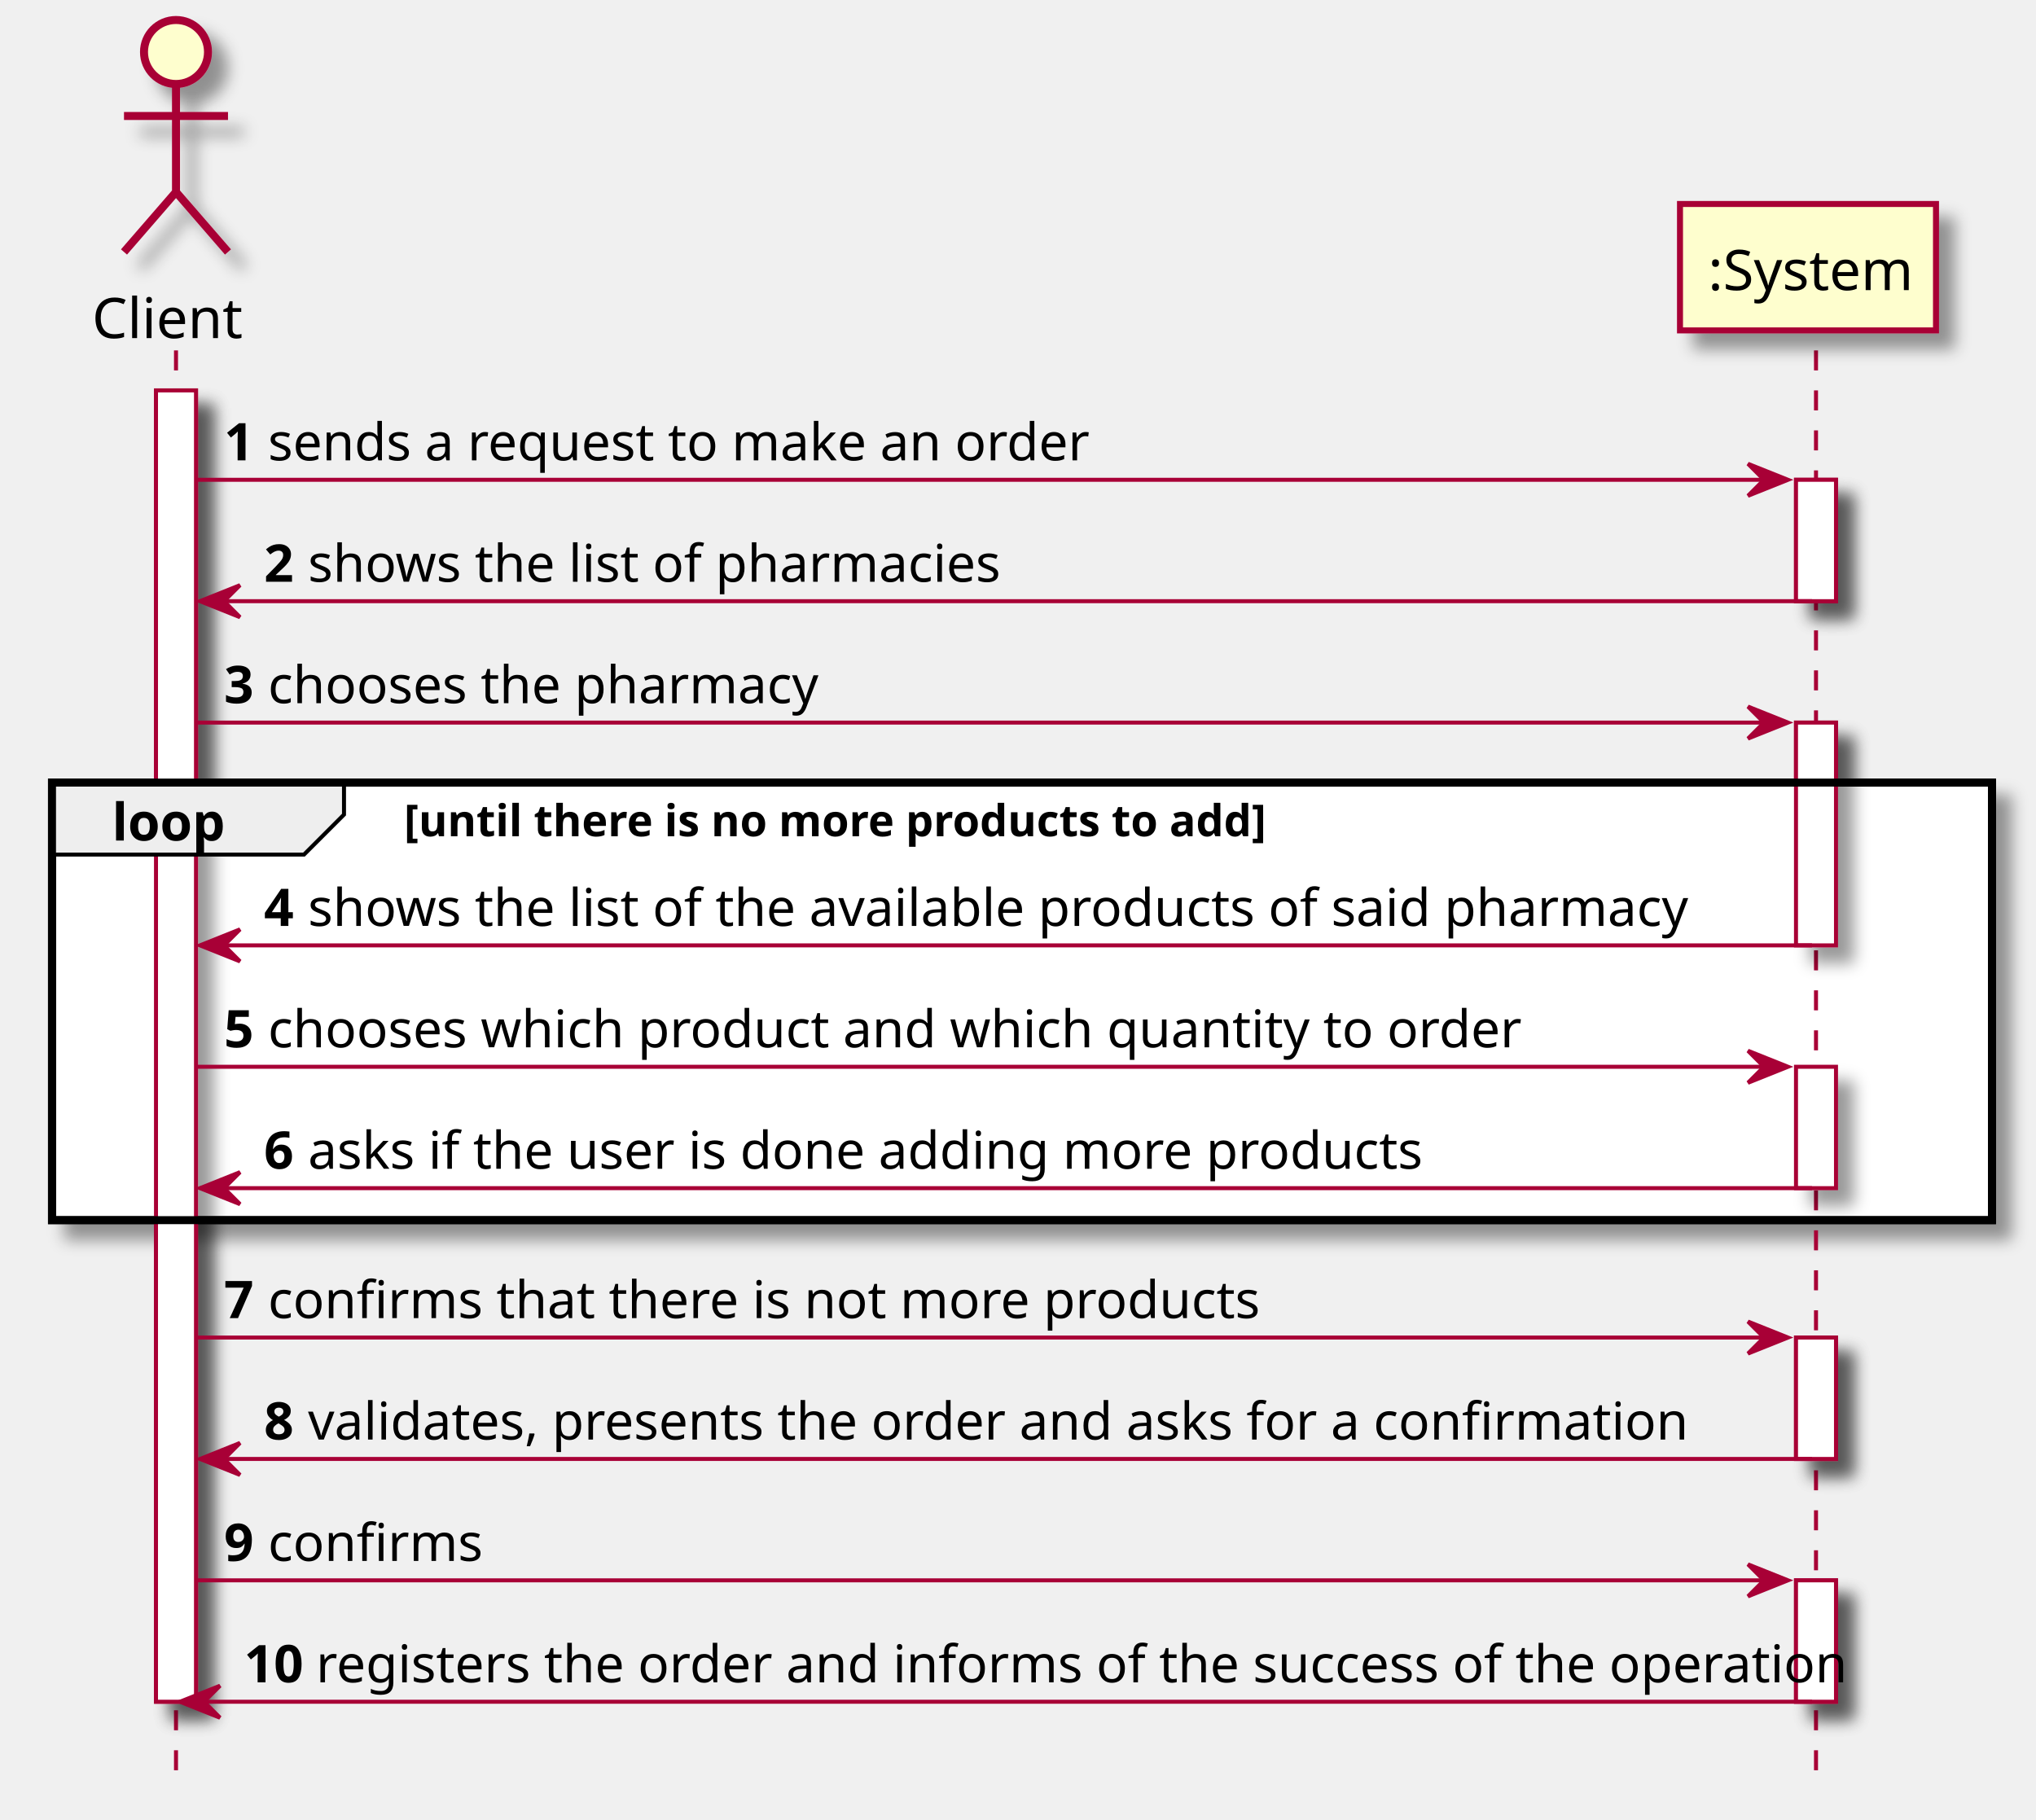
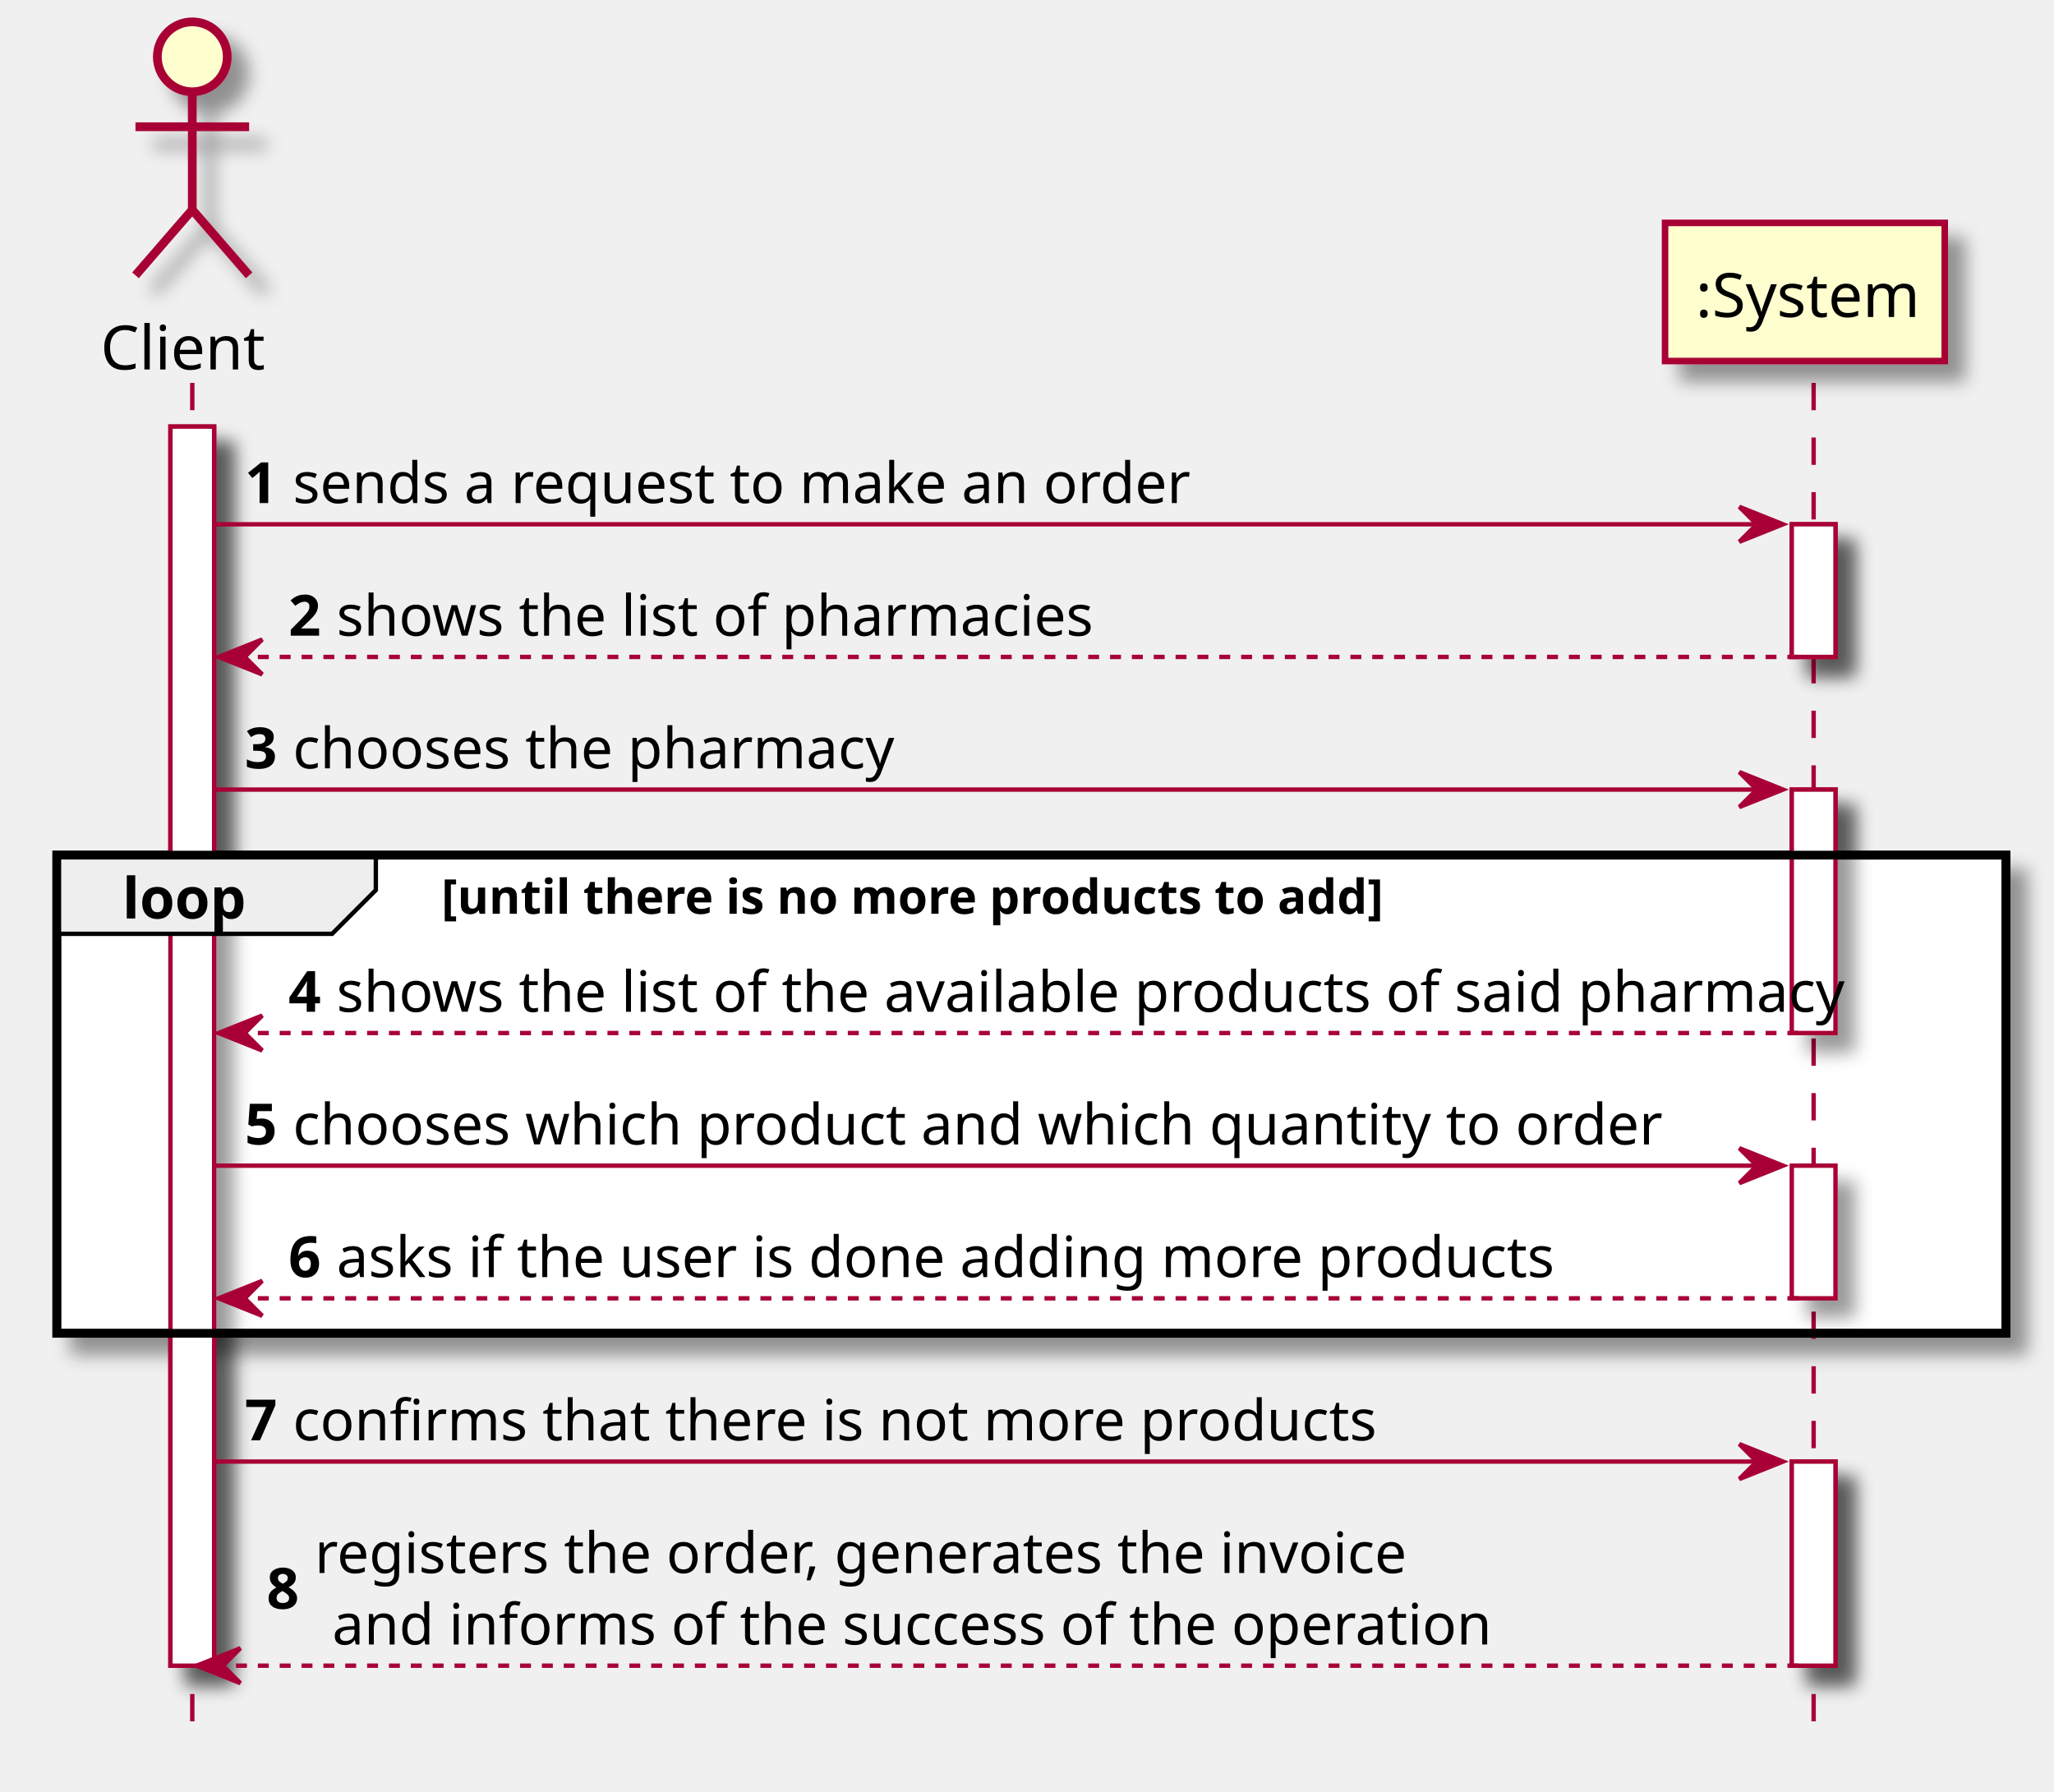
- <svg xmlns="http://www.w3.org/2000/svg" contentScriptType="application/ecmascript" contentStyleType="text/css" height="455px" preserveAspectRatio="none" style="width:509px;height:455px;" version="1.1" viewBox="0 0 509 455" width="509px" zoomAndPan="magnify">
+ <svg xmlns="http://www.w3.org/2000/svg" contentScriptType="application/ecmascript" contentStyleType="text/css" height="328.8px" preserveAspectRatio="none" style="width:376px;height:328px;" version="1.1" viewBox="0 0 376 328" width="376px" zoomAndPan="magnify">
  <defs>
-     <filter height="300%" id="fmciu29553biq" width="300%" x="-1" y="-1">
-       <feGaussianBlur result="blurOut" stdDeviation="2.0" />
+     <filter height="300%" id="ffxn4t6ku9wcx" width="300%" x="-1" y="-1">
+       <feGaussianBlur result="blurOut" stdDeviation="1.6" />
      <feColorMatrix in="blurOut" result="blurOut2" type="matrix" values="0 0 0 0 0 0 0 0 0 0 0 0 0 0 0 0 0 0 .4 0" />
-       <feOffset dx="4.0" dy="4.0" in="blurOut2" result="blurOut3" />
+       <feOffset dx="3.2" dy="3.2" in="blurOut2" result="blurOut3" />
      <feBlend in="SourceGraphic" in2="blurOut3" mode="normal" />
    </filter>
  </defs>
  <g>
-     <rect fill="#FFFFFF" filter="url(#fmciu29553biq)" height="327.867" style="stroke: #A80036; stroke-width: 1.0;" width="10" x="39" y="97.609" />
-     <rect fill="#FFFFFF" filter="url(#fmciu29553biq)" height="30.352" style="stroke: #A80036; stroke-width: 1.0;" width="10" x="449" y="119.961" />
-     <rect fill="#FFFFFF" filter="url(#fmciu29553biq)" height="55.703" style="stroke: #A80036; stroke-width: 1.0;" width="10" x="449" y="180.664" />
-     <rect fill="#FFFFFF" filter="url(#fmciu29553biq)" height="30.352" style="stroke: #A80036; stroke-width: 1.0;" width="10" x="449" y="266.719" />
-     <rect fill="#FFFFFF" filter="url(#fmciu29553biq)" height="30.352" style="stroke: #A80036; stroke-width: 1.0;" width="10" x="449" y="334.422" />
-     <rect fill="#FFFFFF" filter="url(#fmciu29553biq)" height="30.352" style="stroke: #A80036; stroke-width: 1.0;" width="10" x="449" y="395.125" />
-     <rect fill="#FFFFFF" filter="url(#fmciu29553biq)" height="109.406" style="stroke: #000000; stroke-width: 2.0;" width="485" x="13" y="195.664" />
-     <line style="stroke: #A80036; stroke-width: 1.0; stroke-dasharray: 5.0,5.0;" x1="44" x2="44" y1="87.609" y2="443.477" />
-     <line style="stroke: #A80036; stroke-width: 1.0; stroke-dasharray: 5.0,5.0;" x1="454" x2="454" y1="87.609" y2="443.477" />
-     <text fill="#000000" font-family="sans-serif" font-size="14" lengthAdjust="spacingAndGlyphs" textLength="36" x="23" y="84.533">Client</text>
-     <ellipse cx="44" cy="13" fill="#FEFECE" filter="url(#fmciu29553biq)" rx="8" ry="8" style="stroke: #A80036; stroke-width: 2.0;" />
-     <path d="M44,21 L44,48 M31,29 L57,29 M44,48 L31,63 M44,48 L57,63 " fill="none" filter="url(#fmciu29553biq)" style="stroke: #A80036; stroke-width: 2.0;" />
-     <rect fill="#FEFECE" filter="url(#fmciu29553biq)" height="31.609" style="stroke: #A80036; stroke-width: 1.5;" width="64" x="420" y="51" />
-     <text fill="#000000" font-family="sans-serif" font-size="14" lengthAdjust="spacingAndGlyphs" textLength="50" x="427" y="72.533">:System</text>
-     <rect fill="#FFFFFF" filter="url(#fmciu29553biq)" height="327.867" style="stroke: #A80036; stroke-width: 1.0;" width="10" x="39" y="97.609" />
-     <rect fill="#FFFFFF" filter="url(#fmciu29553biq)" height="30.352" style="stroke: #A80036; stroke-width: 1.0;" width="10" x="449" y="119.961" />
-     <rect fill="#FFFFFF" filter="url(#fmciu29553biq)" height="55.703" style="stroke: #A80036; stroke-width: 1.0;" width="10" x="449" y="180.664" />
-     <rect fill="#FFFFFF" filter="url(#fmciu29553biq)" height="30.352" style="stroke: #A80036; stroke-width: 1.0;" width="10" x="449" y="266.719" />
-     <rect fill="#FFFFFF" filter="url(#fmciu29553biq)" height="30.352" style="stroke: #A80036; stroke-width: 1.0;" width="10" x="449" y="334.422" />
-     <rect fill="#FFFFFF" filter="url(#fmciu29553biq)" height="30.352" style="stroke: #A80036; stroke-width: 1.0;" width="10" x="449" y="395.125" />
-     <polygon fill="#A80036" points="437,115.961,447,119.961,437,123.961,441,119.961" style="stroke: #A80036; stroke-width: 1.0;" />
-     <line style="stroke: #A80036; stroke-width: 1.0;" x1="49" x2="443" y1="119.961" y2="119.961" />
-     <text fill="#000000" font-family="sans-serif" font-size="13" font-weight="bold" lengthAdjust="spacingAndGlyphs" textLength="7" x="56" y="115.105">1</text>
-     <text fill="#000000" font-family="sans-serif" font-size="13" lengthAdjust="spacingAndGlyphs" textLength="195" x="67" y="115.105">sends a request to make an order</text>
-     <polygon fill="#A80036" points="60,146.312,50,150.312,60,154.312,56,150.312" style="stroke: #A80036; stroke-width: 1.0;" />
-     <line style="stroke: #A80036; stroke-width: 1.0;" x1="54" x2="453" y1="150.312" y2="150.312" />
-     <text fill="#000000" font-family="sans-serif" font-size="13" font-weight="bold" lengthAdjust="spacingAndGlyphs" textLength="7" x="66" y="145.456">2</text>
-     <text fill="#000000" font-family="sans-serif" font-size="13" lengthAdjust="spacingAndGlyphs" textLength="165" x="77" y="145.456">shows the list of pharmacies</text>
-     <polygon fill="#A80036" points="437,176.664,447,180.664,437,184.664,441,180.664" style="stroke: #A80036; stroke-width: 1.0;" />
-     <line style="stroke: #A80036; stroke-width: 1.0;" x1="49" x2="443" y1="180.664" y2="180.664" />
-     <text fill="#000000" font-family="sans-serif" font-size="13" font-weight="bold" lengthAdjust="spacingAndGlyphs" textLength="7" x="56" y="175.808">3</text>
-     <text fill="#000000" font-family="sans-serif" font-size="13" lengthAdjust="spacingAndGlyphs" textLength="132" x="67" y="175.808">chooses the pharmacy</text>
-     <path d="M13,195.664 L86,195.664 L86,203.664 L76,213.664 L13,213.664 L13,195.664 " fill="#EEEEEE" style="stroke: #000000; stroke-width: 1.0;" />
-     <rect fill="none" height="109.406" style="stroke: #000000; stroke-width: 2.0;" width="485" x="13" y="195.664" />
-     <text fill="#000000" font-family="sans-serif" font-size="13" font-weight="bold" lengthAdjust="spacingAndGlyphs" textLength="28" x="28" y="210.159">loop</text>
-     <text fill="#000000" font-family="sans-serif" font-size="11" font-weight="bold" lengthAdjust="spacingAndGlyphs" textLength="218" x="101" y="209.083">[until there is no more products to add]</text>
-     <polygon fill="#A80036" points="60,232.367,50,236.367,60,240.367,56,236.367" style="stroke: #A80036; stroke-width: 1.0;" />
-     <line style="stroke: #A80036; stroke-width: 1.0;" x1="54" x2="453" y1="236.367" y2="236.367" />
-     <text fill="#000000" font-family="sans-serif" font-size="13" font-weight="bold" lengthAdjust="spacingAndGlyphs" textLength="7" x="66" y="231.511">4</text>
-     <text fill="#000000" font-family="sans-serif" font-size="13" lengthAdjust="spacingAndGlyphs" textLength="326" x="77" y="231.511">shows the list of the available products of said pharmacy</text>
-     <polygon fill="#A80036" points="437,262.719,447,266.719,437,270.719,441,266.719" style="stroke: #A80036; stroke-width: 1.0;" />
-     <line style="stroke: #A80036; stroke-width: 1.0;" x1="49" x2="443" y1="266.719" y2="266.719" />
-     <text fill="#000000" font-family="sans-serif" font-size="13" font-weight="bold" lengthAdjust="spacingAndGlyphs" textLength="7" x="56" y="261.862">5</text>
-     <text fill="#000000" font-family="sans-serif" font-size="13" lengthAdjust="spacingAndGlyphs" textLength="293" x="67" y="261.862">chooses which product and which quantity to order</text>
-     <polygon fill="#A80036" points="60,293.07,50,297.07,60,301.07,56,297.07" style="stroke: #A80036; stroke-width: 1.0;" />
-     <line style="stroke: #A80036; stroke-width: 1.0;" x1="54" x2="453" y1="297.07" y2="297.07" />
-     <text fill="#000000" font-family="sans-serif" font-size="13" font-weight="bold" lengthAdjust="spacingAndGlyphs" textLength="7" x="66" y="292.214">6</text>
-     <text fill="#000000" font-family="sans-serif" font-size="13" lengthAdjust="spacingAndGlyphs" textLength="264" x="77" y="292.214">asks if the user is done adding more products</text>
-     <polygon fill="#A80036" points="437,330.422,447,334.422,437,338.422,441,334.422" style="stroke: #A80036; stroke-width: 1.0;" />
-     <line style="stroke: #A80036; stroke-width: 1.0;" x1="49" x2="443" y1="334.422" y2="334.422" />
-     <text fill="#000000" font-family="sans-serif" font-size="13" font-weight="bold" lengthAdjust="spacingAndGlyphs" textLength="7" x="56" y="329.565">7</text>
-     <text fill="#000000" font-family="sans-serif" font-size="13" lengthAdjust="spacingAndGlyphs" textLength="231" x="67" y="329.565">confirms that there is not more products</text>
-     <polygon fill="#A80036" points="60,360.773,50,364.773,60,368.773,56,364.773" style="stroke: #A80036; stroke-width: 1.0;" />
-     <line style="stroke: #A80036; stroke-width: 1.0;" x1="54" x2="453" y1="364.773" y2="364.773" />
-     <text fill="#000000" font-family="sans-serif" font-size="13" font-weight="bold" lengthAdjust="spacingAndGlyphs" textLength="7" x="66" y="359.917">8</text>
-     <text fill="#000000" font-family="sans-serif" font-size="13" lengthAdjust="spacingAndGlyphs" textLength="323" x="77" y="359.917">validates, presents the order and asks for a confirmation</text>
-     <polygon fill="#A80036" points="437,391.125,447,395.125,437,399.125,441,395.125" style="stroke: #A80036; stroke-width: 1.0;" />
-     <line style="stroke: #A80036; stroke-width: 1.0;" x1="49" x2="443" y1="395.125" y2="395.125" />
-     <text fill="#000000" font-family="sans-serif" font-size="13" font-weight="bold" lengthAdjust="spacingAndGlyphs" textLength="7" x="56" y="390.269">9</text>
-     <text fill="#000000" font-family="sans-serif" font-size="13" lengthAdjust="spacingAndGlyphs" textLength="49" x="67" y="390.269">confirms</text>
-     <polygon fill="#A80036" points="55,421.477,45,425.477,55,429.477,51,425.477" style="stroke: #A80036; stroke-width: 1.0;" />
-     <line style="stroke: #A80036; stroke-width: 1.0;" x1="49" x2="453" y1="425.477" y2="425.477" />
-     <text fill="#000000" font-family="sans-serif" font-size="13" font-weight="bold" lengthAdjust="spacingAndGlyphs" textLength="14" x="61" y="420.62">10</text>
-     <text fill="#000000" font-family="sans-serif" font-size="13" lengthAdjust="spacingAndGlyphs" textLength="358" x="79" y="420.62">registers the order and informs of the success of the operation</text>
+     <rect fill="#FFFFFF" filter="url(#ffxn4t6ku9wcx)" height="226.812" style="stroke: #A80036; stroke-width: 0.8;" width="8" x="31.2" y="78.088" />
+     <rect fill="#FFFFFF" filter="url(#ffxn4t6ku9wcx)" height="24.281" style="stroke: #A80036; stroke-width: 0.8;" width="8" x="328" y="95.969" />
+     <rect fill="#FFFFFF" filter="url(#ffxn4t6ku9wcx)" height="44.562" style="stroke: #A80036; stroke-width: 0.8;" width="8" x="328" y="144.531" />
+     <rect fill="#FFFFFF" filter="url(#ffxn4t6ku9wcx)" height="24.281" style="stroke: #A80036; stroke-width: 0.8;" width="8" x="328" y="213.375" />
+     <rect fill="#FFFFFF" filter="url(#ffxn4t6ku9wcx)" height="37.362" style="stroke: #A80036; stroke-width: 0.8;" width="8" x="328" y="267.538" />
+     <rect fill="#FFFFFF" filter="url(#ffxn4t6ku9wcx)" height="87.525" style="stroke: #000000; stroke-width: 1.6;" width="356.8" x="10.4" y="156.531" />
+     <line style="stroke: #A80036; stroke-width: 0.8; stroke-dasharray: 5.0,5.0;" x1="35.2" x2="35.2" y1="70.088" y2="319.3" />
+     <line style="stroke: #A80036; stroke-width: 0.8; stroke-dasharray: 5.0,5.0;" x1="332" x2="332" y1="70.088" y2="319.3" />
+     <text fill="#000000" font-family="sans-serif" font-size="11.2" lengthAdjust="spacingAndGlyphs" textLength="28.8" x="18.4" y="67.627">Client</text>
+     <ellipse cx="35.2" cy="10.4" fill="#FEFECE" filter="url(#ffxn4t6ku9wcx)" rx="6.4" ry="6.4" style="stroke: #A80036; stroke-width: 1.6;" />
+     <path d="M35.2,16.8 L35.2,38.4 M24.8,23.2 L45.6,23.2 M35.2,38.4 L24.8,50.4 M35.2,38.4 L45.6,50.4 " fill="none" filter="url(#ffxn4t6ku9wcx)" style="stroke: #A80036; stroke-width: 1.6;" />
+     <rect fill="#FEFECE" filter="url(#ffxn4t6ku9wcx)" height="25.288" style="stroke: #A80036; stroke-width: 1.2;" width="51.2" x="304.8" y="40.8" />
+     <text fill="#000000" font-family="sans-serif" font-size="11.2" lengthAdjust="spacingAndGlyphs" textLength="40" x="310.4" y="58.027">:System</text>
+     <rect fill="#FFFFFF" filter="url(#ffxn4t6ku9wcx)" height="226.812" style="stroke: #A80036; stroke-width: 0.8;" width="8" x="31.2" y="78.088" />
+     <rect fill="#FFFFFF" filter="url(#ffxn4t6ku9wcx)" height="24.281" style="stroke: #A80036; stroke-width: 0.8;" width="8" x="328" y="95.969" />
+     <rect fill="#FFFFFF" filter="url(#ffxn4t6ku9wcx)" height="44.562" style="stroke: #A80036; stroke-width: 0.8;" width="8" x="328" y="144.531" />
+     <rect fill="#FFFFFF" filter="url(#ffxn4t6ku9wcx)" height="24.281" style="stroke: #A80036; stroke-width: 0.8;" width="8" x="328" y="213.375" />
+     <rect fill="#FFFFFF" filter="url(#ffxn4t6ku9wcx)" height="37.362" style="stroke: #A80036; stroke-width: 0.8;" width="8" x="328" y="267.538" />
+     <polygon fill="#A80036" points="318.4,92.769,326.4,95.969,318.4,99.169,321.6,95.969" style="stroke: #A80036; stroke-width: 0.8;" />
+     <line style="stroke: #A80036; stroke-width: 0.8;" x1="39.2" x2="323.2" y1="95.969" y2="95.969" />
+     <text fill="#000000" font-family="sans-serif" font-size="10.4" font-weight="bold" lengthAdjust="spacingAndGlyphs" textLength="5.6" x="44.8" y="92.084">1</text>
+     <text fill="#000000" font-family="sans-serif" font-size="10.4" lengthAdjust="spacingAndGlyphs" textLength="156" x="53.6" y="92.084">sends a request to make an order</text>
+     <polygon fill="#A80036" points="48,117.05,40,120.25,48,123.45,44.8,120.25" style="stroke: #A80036; stroke-width: 0.8;" />
+     <line style="stroke: #A80036; stroke-width: 0.8; stroke-dasharray: 2.0,2.0;" x1="43.2" x2="331.2" y1="120.25" y2="120.25" />
+     <text fill="#000000" font-family="sans-serif" font-size="10.4" font-weight="bold" lengthAdjust="spacingAndGlyphs" textLength="5.6" x="52.8" y="116.365">2</text>
+     <text fill="#000000" font-family="sans-serif" font-size="10.4" lengthAdjust="spacingAndGlyphs" textLength="132" x="61.6" y="116.365">shows the list of pharmacies</text>
+     <polygon fill="#A80036" points="318.4,141.331,326.4,144.531,318.4,147.731,321.6,144.531" style="stroke: #A80036; stroke-width: 0.8;" />
+     <line style="stroke: #A80036; stroke-width: 0.8;" x1="39.2" x2="323.2" y1="144.531" y2="144.531" />
+     <text fill="#000000" font-family="sans-serif" font-size="10.4" font-weight="bold" lengthAdjust="spacingAndGlyphs" textLength="5.6" x="44.8" y="140.646">3</text>
+     <text fill="#000000" font-family="sans-serif" font-size="10.4" lengthAdjust="spacingAndGlyphs" textLength="105.6" x="53.6" y="140.646">chooses the pharmacy</text>
+     <path d="M10.4,156.531 L68.8,156.531 L68.8,162.931 L60.8,170.931 L10.4,170.931 L10.4,156.531 " fill="#EEEEEE" style="stroke: #000000; stroke-width: 0.8;" />
+     <rect fill="none" height="87.525" style="stroke: #000000; stroke-width: 1.6;" width="356.8" x="10.4" y="156.531" />
+     <text fill="#000000" font-family="sans-serif" font-size="10.4" font-weight="bold" lengthAdjust="spacingAndGlyphs" textLength="22.4" x="22.4" y="168.127">loop</text>
+     <text fill="#000000" font-family="sans-serif" font-size="8.8" font-weight="bold" lengthAdjust="spacingAndGlyphs" textLength="174.4" x="80.8" y="167.266">[until there is no more products to add]</text>
+     <polygon fill="#A80036" points="48,185.894,40,189.094,48,192.294,44.8,189.094" style="stroke: #A80036; stroke-width: 0.8;" />
+     <line style="stroke: #A80036; stroke-width: 0.8; stroke-dasharray: 2.0,2.0;" x1="43.2" x2="331.2" y1="189.094" y2="189.094" />
+     <text fill="#000000" font-family="sans-serif" font-size="10.4" font-weight="bold" lengthAdjust="spacingAndGlyphs" textLength="5.6" x="52.8" y="185.209">4</text>
+     <text fill="#000000" font-family="sans-serif" font-size="10.4" lengthAdjust="spacingAndGlyphs" textLength="260.8" x="61.6" y="185.209">shows the list of the available products of said pharmacy</text>
+     <polygon fill="#A80036" points="318.4,210.175,326.4,213.375,318.4,216.575,321.6,213.375" style="stroke: #A80036; stroke-width: 0.8;" />
+     <line style="stroke: #A80036; stroke-width: 0.8;" x1="39.2" x2="323.2" y1="213.375" y2="213.375" />
+     <text fill="#000000" font-family="sans-serif" font-size="10.4" font-weight="bold" lengthAdjust="spacingAndGlyphs" textLength="5.6" x="44.8" y="209.49">5</text>
+     <text fill="#000000" font-family="sans-serif" font-size="10.4" lengthAdjust="spacingAndGlyphs" textLength="234.4" x="53.6" y="209.49">chooses which product and which quantity to order</text>
+     <polygon fill="#A80036" points="48,234.456,40,237.656,48,240.856,44.8,237.656" style="stroke: #A80036; stroke-width: 0.8;" />
+     <line style="stroke: #A80036; stroke-width: 0.8; stroke-dasharray: 2.0,2.0;" x1="43.2" x2="331.2" y1="237.656" y2="237.656" />
+     <text fill="#000000" font-family="sans-serif" font-size="10.4" font-weight="bold" lengthAdjust="spacingAndGlyphs" textLength="5.6" x="52.8" y="233.771">6</text>
+     <text fill="#000000" font-family="sans-serif" font-size="10.4" lengthAdjust="spacingAndGlyphs" textLength="211.2" x="61.6" y="233.771">asks if the user is done adding more products</text>
+     <polygon fill="#A80036" points="318.4,264.337,326.4,267.538,318.4,270.738,321.6,267.538" style="stroke: #A80036; stroke-width: 0.8;" />
+     <line style="stroke: #A80036; stroke-width: 0.8;" x1="39.2" x2="323.2" y1="267.538" y2="267.538" />
+     <text fill="#000000" font-family="sans-serif" font-size="10.4" font-weight="bold" lengthAdjust="spacingAndGlyphs" textLength="5.6" x="44.8" y="263.652">7</text>
+     <text fill="#000000" font-family="sans-serif" font-size="10.4" lengthAdjust="spacingAndGlyphs" textLength="184.8" x="53.6" y="263.652">confirms that there is not more products</text>
+     <polygon fill="#A80036" points="44,301.7,36,304.9,44,308.1,40.8,304.9" style="stroke: #A80036; stroke-width: 0.8;" />
+     <line style="stroke: #A80036; stroke-width: 0.8; stroke-dasharray: 2.0,2.0;" x1="39.2" x2="331.2" y1="304.9" y2="304.9" />
+     <text fill="#000000" font-family="sans-serif" font-size="10.4" font-weight="bold" lengthAdjust="spacingAndGlyphs" textLength="5.6" x="48.8" y="294.474">8</text>
+     <text fill="#000000" font-family="sans-serif" font-size="10.4" lengthAdjust="spacingAndGlyphs" textLength="188" x="57.6" y="287.934">registers the order, generates the invoice</text>
+     <text fill="#000000" font-family="sans-serif" font-size="10.4" lengthAdjust="spacingAndGlyphs" textLength="199.2" x="60.8" y="301.015">and informs of the success of the operation</text>
  </g>
</svg>
